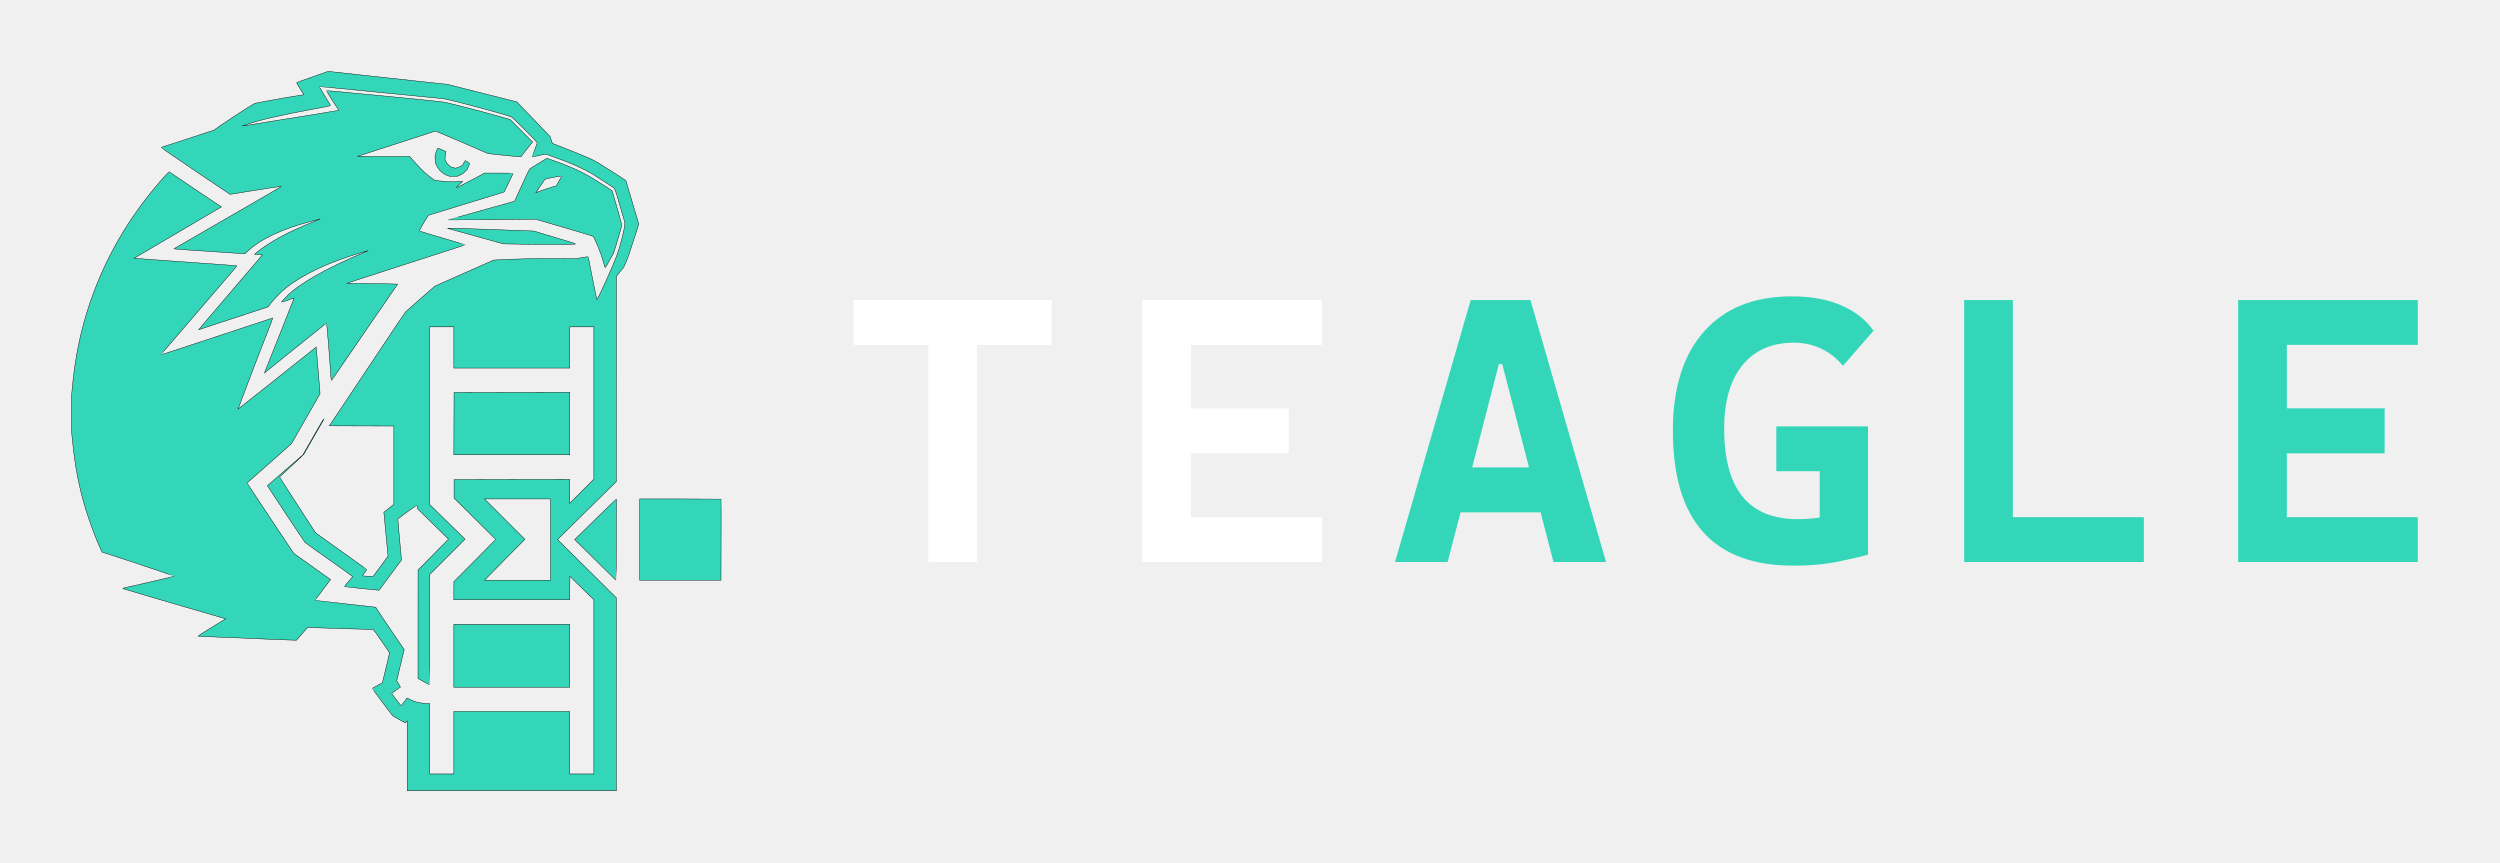
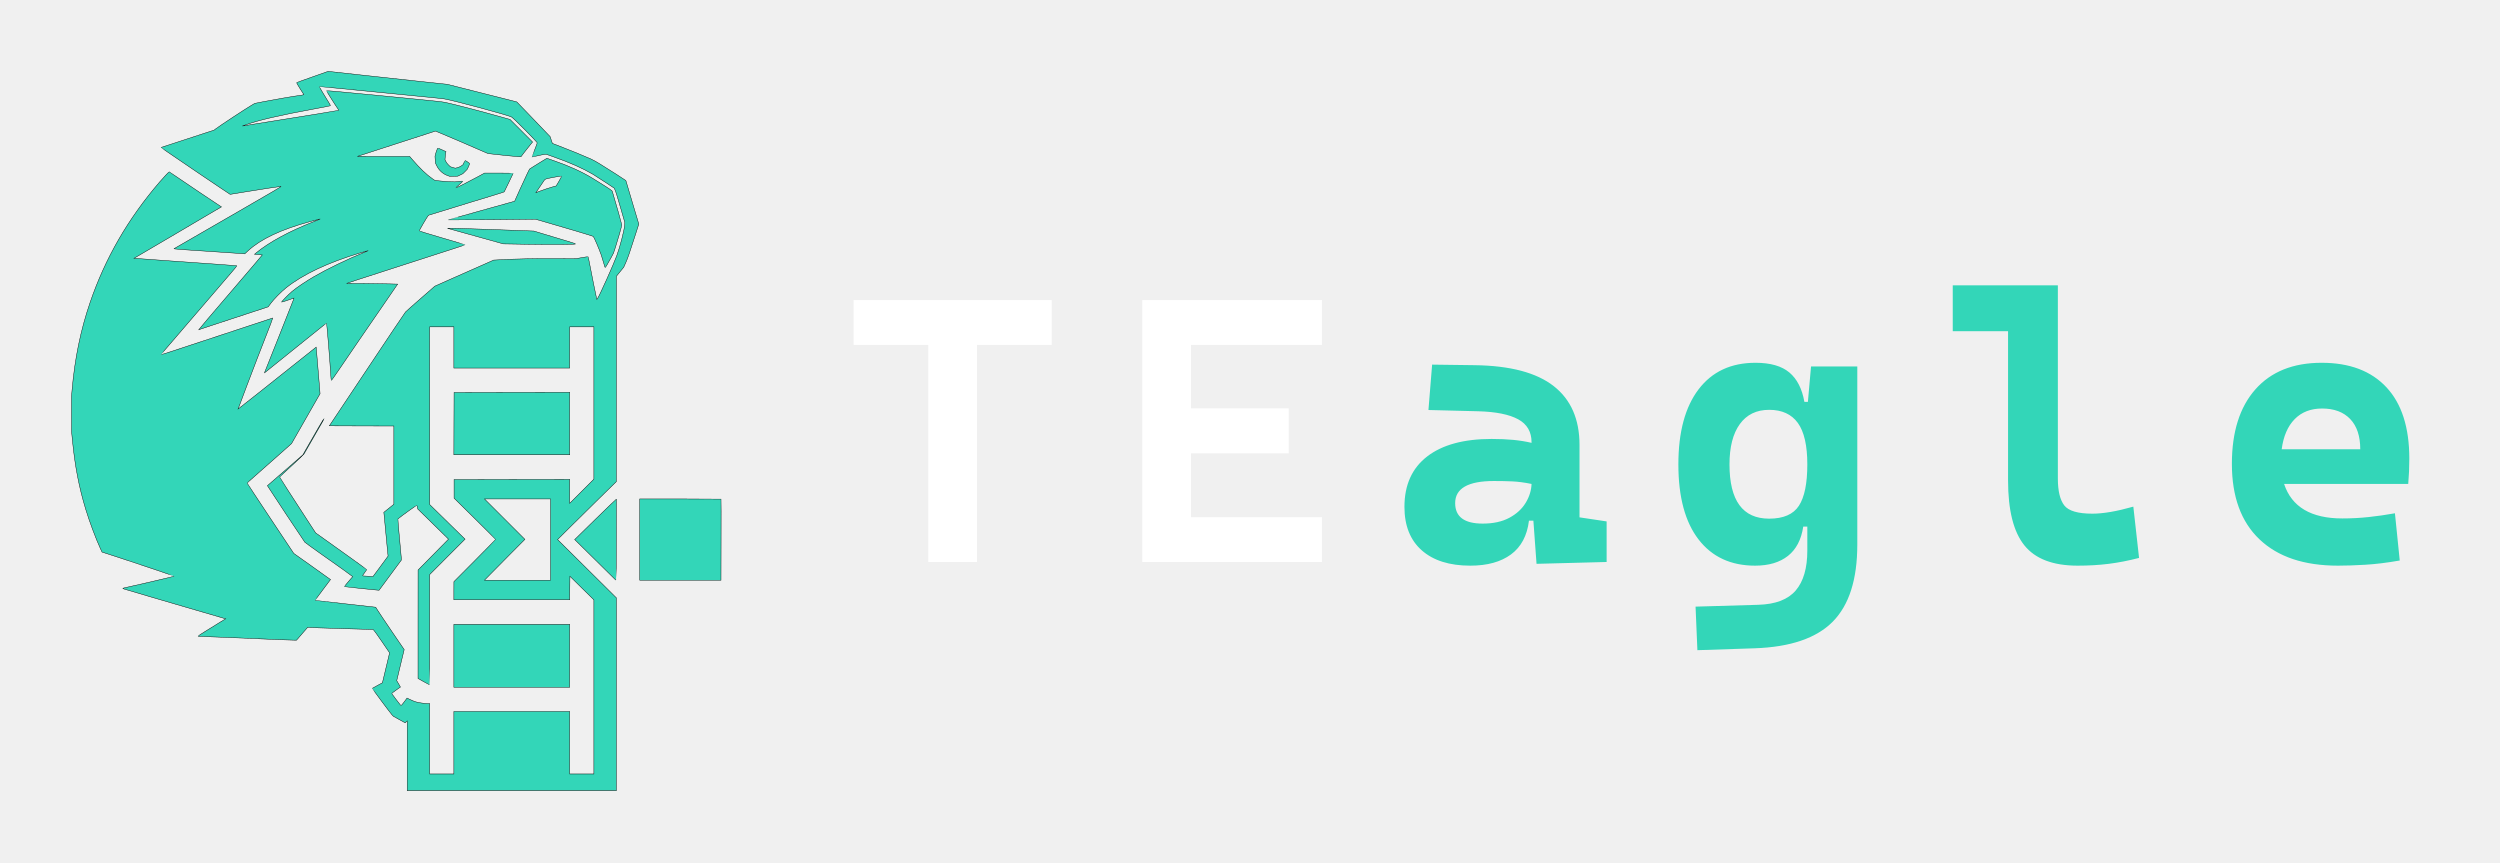
<svg xmlns="http://www.w3.org/2000/svg" width="1260.47mm" height="434.622mm" viewBox="0 0 893.381 308" version="1.2" baseProfile="tiny">
  <defs>
</defs>
  <g fill="none" stroke="black" stroke-width="1" fill-rule="evenodd" stroke-linecap="square" stroke-linejoin="bevel">
    <g fill="none" stroke="#000000" stroke-opacity="1" stroke-width="1" stroke-linecap="square" stroke-linejoin="bevel" transform="matrix(1,0,0,1,0,0)" font-family="Sans Serif" font-size="9" font-weight="400" font-style="normal">
</g>
    <g fill="#33d6b8" fill-opacity="1" stroke="#000000" stroke-opacity="1" stroke-width="1" stroke-linecap="butt" stroke-linejoin="miter" stroke-miterlimit="4" transform="matrix(0.148912,0,0,0.148912,24,24)" font-family="Sans Serif" font-size="9" font-weight="400" font-style="normal">
      <path vector-effect="none" fill-rule="evenodd" d="M816,1652.3 L816,1568.7 L813.6,1571 L811.1,1573.3 L796.9,1565.4 L782.7,1557.5 L779.4,1554 C775.6,1549.9 731.7,1490.9 732.2,1490.5 C732.4,1490.3 737.9,1487.3 744.5,1483.7 L756.5,1477.2 L761.8,1455.3 C764.7,1443.3 768.6,1427.2 770.4,1419.4 L773.7,1405.3 L755.4,1378.4 C745.3,1363.6 736.3,1351 735.3,1350.4 L733.5,1349.3 L658.5,1347.1 C617.2,1345.9 582.1,1344.7 580.4,1344.4 L577.3,1344 L563.9,1359.4 L550.5,1374.9 L544.5,1374.9 C538.6,1375 498.8,1373.4 386.5,1368.5 C355.1,1367.1 326,1366 321.8,1366 C317.5,1366 314,1365.7 314.1,1365.2 C314.1,1364.8 321.8,1359.7 331.3,1353.9 C340.8,1348.1 355.7,1338.9 364.4,1333.4 L380.4,1323.6 L376.9,1322.7 C375,1322.2 353.9,1316.1 330,1309 C306.1,1301.9 275.2,1292.9 261.5,1289 C247.8,1285.1 218.3,1276.4 196,1269.8 C173.7,1263.2 150.8,1256.4 145,1254.7 C139.2,1253.1 134.1,1251.4 133.7,1251 C133.2,1250.6 134.6,1249.9 136.7,1249.5 C145.9,1247.8 256.1,1222.2 256.8,1221.5 C257.2,1221.1 170.1,1191.6 126.1,1177.3 L83.7,1163.5 L79.5,1154.5 C69.1,1132.1 53.4,1090.1 44.6,1061.1 C28.5,1008 19,958.9 12.8,897 L10.6,874.5 L10.5,832 L10.5,789.5 L11.8,774.5 C18.2,699.5 32.3,630.9 55,564.6 C91.3,458.5 145.6,364.4 221.4,276 C231.6,264.1 244,251 245,251 C245.4,251 250.8,254.7 257.1,259.2 C263.4,263.7 291.4,282.6 319.4,301.3 L370.3,335.2 L363.9,338.9 C360.4,341 345.6,349.7 331,358.2 C316.4,366.8 284.9,385.4 261,399.5 C237.1,413.6 204.7,432.7 189,441.8 L160.5,458.5 L177.5,459.7 C186.9,460.4 216.3,462.5 243,464.5 C269.7,466.4 317.4,469.8 349,472 C380.6,474.2 406.9,476.1 407.3,476.3 C407.8,476.4 401.9,483.7 394.3,492.5 C383.3,505.1 313.9,585.9 232.8,680.5 C228.6,685.4 225.2,689.6 225.4,689.7 C225.6,689.9 236.9,686.4 250.6,681.9 C278.8,672.8 488.6,603.5 491.2,602.5 L493,601.8 L493,602.8 C493,604.1 486.8,620.6 477.7,643.5 C468.7,666 443.8,730.8 429.8,768 C424.4,782.6 417.7,800.3 415.1,807.3 L410.2,820.1 L413.9,817.3 C421.7,811.4 479.3,765.8 562.5,699.5 L597.5,671.7 L597.8,674.1 C597.9,675.4 600,700.6 602.5,730 L606.9,783.5 L584.3,823 C571.8,844.7 556.4,871.7 550.1,882.9 L538.5,903.2 L512,926.8 C478.7,956.5 465.3,968.3 446.8,984.4 C438.6,991.4 432,997.6 432,998 C432,998.5 457.2,1036.7 487.9,1082.8 L543.8,1166.7 L585.7,1196.4 C608.7,1212.7 628.5,1226.8 629.7,1227.8 L632,1229.5 L613.4,1254.3 C603.1,1267.9 594.9,1279.2 595.1,1279.4 C595.3,1279.6 627.2,1283.3 666,1287.5 C704.8,1291.7 737.4,1295.3 738.5,1295.6 L740.5,1296 L745.4,1303.7 C748,1308 763.4,1330.8 779.5,1354.5 L808.8,1397.5 L799.8,1434.8 L790.9,1472.1 L795.4,1479.7 L799.8,1487.4 L789.4,1494.8 C783.7,1498.8 779,1502.4 779,1502.8 C779,1503.8 800.4,1531.9 801.2,1532 C801.9,1532 810.9,1520.8 814,1516.1 L815.6,1513.8 L822,1517 C825.6,1518.8 831,1521.1 834,1522.2 C840.6,1524.5 856.3,1527 864.2,1527 L870,1527 L870,1611.5 L870,1696 L899,1696 L928,1696 L928,1621 L928,1546 L1067,1546 L1206,1546 L1206,1621 L1206,1696 L1235,1696 L1264,1696 L1264,1487.1 L1264,1278.2 L1235.2,1249.9 L1206.5,1221.6 L1206.2,1249.8 L1206,1278 L1067,1278 L928,1278 L928,1256.2 L928.1,1234.5 L978,1184.3 C1005.5,1156.7 1028,1133.6 1028,1133.1 C1028,1132.6 1005.6,1110.2 978.2,1083.2 L928.5,1034.2 L928.5,1011.9 L928.5,989.5 L1067.2,989.2 L1206,989 L1206,1017.7 L1206,1046.5 L1235,1017.5 L1264,988.5 L1264,805.8 L1264,623 L1235,623 L1206,623 L1206,672.5 L1206,722 L1067,722 L928,722 L928,672.5 L928,623 L899,623 L870,623 L870.1,836.2 L870.1,1049.5 L912.5,1091 L954.9,1132.5 L912.4,1175 L870,1217.5 L870,1349.8 C870,1422.5 869.7,1482 869.4,1482 C869.1,1482 862.8,1478.6 855.4,1474.4 L842,1466.9 L842,1336.7 L842.1,1206.5 L878.6,1169.5 L915.1,1132.5 L878.1,1096.2 L841.2,1060 L840.5,1056 C840.1,1053.8 839.5,1051.8 839,1051.5 C838.3,1051 801,1077.7 793.8,1083.9 C793.4,1084.3 795,1105 797.5,1130 C800,1155 802,1177.1 802,1179.1 L802,1182.8 L789.8,1199.3 C783,1208.4 771,1224.6 763.1,1235.4 L748.6,1255 L746.6,1255 C743.4,1255 665.5,1246.8 665.2,1246.5 C665,1246.3 669.4,1240.8 674.9,1234.4 L685.1,1222.6 L683.8,1221.4 C682,1219.6 650.2,1196.8 608,1167.2 C588.5,1153.4 571.5,1141.1 570.3,1139.8 C568.4,1137.7 487,1014.9 482.5,1007.3 L480.6,1004.1 L482.7,1002.3 C483.9,1001.3 503,984.7 525.2,965.4 L565.5,930.3 L579.4,905.9 C598.8,871.6 616.3,842 616.8,842.5 C617,842.7 614.6,847.5 611.4,853.2 C602.6,868.9 571,924 568.5,928 C567.3,929.9 553.6,943 538.1,957 C522.7,971 510,983 510,983.6 C510,984.5 536.6,1025.9 583.9,1098.5 L596.3,1117.5 L604.9,1123.6 C659.8,1162.5 719,1205.1 719,1205.7 C719,1205.9 716.8,1209.1 714,1212.7 C711.2,1216.3 709,1219.7 709,1220.1 C709,1220.6 710.9,1221 713.2,1221 C715.6,1221 721.2,1221.3 725.7,1221.6 L733.8,1222.3 L749.7,1200.9 C758.4,1189.1 766.6,1178.1 767.8,1176.3 L770.1,1173.1 L768.1,1153.3 C767,1142.4 764.9,1121.1 763.6,1106 C762.2,1090.9 760.8,1076.2 760.5,1073.3 L759.9,1068.2 L771.9,1058.5 L784,1048.8 L784,954.9 L784,861 L706.6,860.8 L629.2,860.5 L719.4,725.3 C768.9,650.9 810.6,588.8 812,587.3 C813.4,585.7 829.8,571.2 848.4,555 L882.2,525.5 L892.9,520.7 C898.7,518 916.3,510.2 932,503.3 C977.4,483.3 1001.7,472.6 1013,467.5 L1023.4,462.8 L1039.5,462 C1077.7,459.9 1124.9,458.9 1171,459.2 L1220.5,459.5 L1235,456.9 C1243,455.4 1249.8,454.5 1250.1,454.9 C1250.5,455.2 1252.2,463.4 1254,473 C1257.1,489.9 1269.6,551.6 1270.6,555.3 L1271.2,557.2 L1272.8,554.9 C1277.8,547.8 1310.8,474.2 1318.8,452.5 C1326.9,430.4 1336.7,392.3 1337.7,379.5 L1338.2,372.5 L1328.7,339.5 C1319.3,307.1 1316.5,298.1 1314,292.8 L1312.8,290.2 L1290.1,275.2 C1277.7,267 1264.8,258.7 1261.5,256.8 C1236.1,242 1207.1,229.2 1167,215 L1149.5,208.8 L1144.5,209.4 C1141.8,209.7 1134.1,211.3 1127.5,212.9 C1120.9,214.5 1115.4,215.7 1115.3,215.6 C1115.1,215.5 1117.9,208.1 1121.5,199.2 C1125.1,190.3 1128,182.3 1128,181.5 C1128,179.3 1071.5,122.4 1066.5,119.5 C1059.4,115.3 929.6,80.3 905.5,76.1 C902.2,75.5 878.1,73 852,70.5 C825.9,68 759.8,61.4 705.1,56 C650.4,50.5 605.4,46.2 605.2,46.5 C604.8,46.8 617,67.4 629.4,87.3 C631,89.9 632.1,92.3 631.8,92.5 C631.5,92.8 614.2,96.2 593.4,100 C511.3,115 457.5,127.5 427.5,138.5 L420.5,141 L424,140.6 C425.9,140.3 436.7,138.5 448,136.6 C459.3,134.6 487.6,130.1 511,126.5 C552,120.2 651.1,103.9 651.9,103.4 C652,103.3 651.1,101.6 649.7,99.8 C645.3,94 621.9,56.8 622.3,56.4 C622.7,55.9 669.7,60.2 739.5,67 C762,69.2 799,72.8 821.5,75 C882.6,81 900.4,82.9 907.9,84.5 C927.1,88.5 989.2,104.6 1035.7,117.7 L1062.8,125.3 L1089.9,152.4 L1116.9,179.5 L1111.9,185.5 C1109.1,188.8 1102.8,196.8 1097.9,203.2 L1088.9,215 L1086.1,215 C1082.7,215 1027.2,209.4 1017,208 L1009.5,207 L989.5,198.4 C978.5,193.6 957.6,184.6 943,178.2 C928.4,171.9 909.1,163.6 900.1,160 L883.7,153.2 L873.6,156.6 C868.1,158.4 832,170.1 793.5,182.5 C755,195 717.4,207.1 710,209.6 L696.5,213.9 L759.2,214 L821.9,214 L827.2,220.2 C846.8,243 861.6,257.2 876.7,267.7 L882,271.3 L891.2,272.6 C896.3,273.2 907.2,274.1 915.5,274.5 L930.5,275.1 L939.9,274 C945.1,273.4 949.5,273.1 949.7,273.4 C950,273.6 946.1,277.3 941.1,281.6 C936.2,285.9 932.3,289.6 932.5,289.8 C932.9,290.3 964.6,274 986.6,262.2 L1001.6,254 L1036.1,254 C1055,254 1070.4,254.3 1070.3,254.7 C1070.2,255.2 1065.4,265.3 1059.5,277.3 L1048.9,299 L1045.3,300.5 C1043.3,301.3 1033.1,304.5 1022.6,307.6 C1012.1,310.6 987.1,318.2 967,324.5 C946.9,330.7 916.3,340.2 899,345.5 L867.5,355.1 L865.4,357.6 C862.8,360.8 845,391.3 845,392.6 C845,393.2 869.7,400.8 900,409.6 C930.2,418.3 955,425.8 955,426.1 C955,426.4 943.4,430.3 929.2,434.9 C858.3,457.6 721.8,501.8 694.5,510.8 L670.5,518.8 L712,519 C734.8,519.2 762.4,519.5 773.3,519.9 L793.1,520.5 L776.3,545 C736.6,602.6 724.9,619.6 699.3,657 C684.5,678.7 663.9,708.9 653.6,724 C643.3,739.1 634.5,751.6 634.1,751.8 C633.7,751.9 633,746.3 632.6,739.3 C631.3,714.1 623.2,615 622.5,614.2 C622.3,614 613.2,621.1 602.3,630 C579.1,648.9 478.5,729.8 475.6,731.9 L473.7,733.3 L474.2,731.4 C474.5,730.4 490.1,691.1 508.9,644.3 C527.6,597.4 543.2,557.9 543.6,556.5 L544.2,554 L529.5,559.1 C521.5,561.9 514.7,564 514.5,563.8 C513.7,563 530.7,545.5 539.8,537.9 C551.2,528.4 571.4,514.8 592.5,502.4 C621.3,485.5 674.9,459.6 711,445.1 C717.9,442.3 723.1,440.1 722.6,440 C722.1,440 714.2,442.3 705,445 C626.5,468.5 565.4,497.3 525,529.7 C513.4,538.9 495.8,556.9 488.5,566.8 L482.5,575 L426,593.6 C394.9,603.8 357.4,616.1 342.7,621 L315.8,629.9 L317.2,628.2 C321.9,622.1 344.1,595.9 380.9,553 C404.3,525.8 433.5,491.6 445.9,477 L468.3,450.5 L459,449.6 L449.6,448.8 L452.5,446.3 C485,419.5 533.2,393.4 593.5,369.9 C601.8,366.7 608,364 607.4,364 C606.8,364 596.5,366.7 584.4,370 C513.6,389.2 464.5,412.3 433.8,440.8 L426.1,447.9 L422.8,447.5 C421,447.2 383.7,444.7 340,441.9 C296.3,439.1 259.6,436.5 258.6,436.1 L256.7,435.4 L263.6,431.3 C272,426.4 342.9,385.4 410,346.8 C498.8,295.6 515.1,286 513.1,286 C510.7,286 465.1,293 427.8,299.1 L391.1,305.1 L365.3,287.9 C351.1,278.4 329.6,263.9 317.5,255.7 C305.4,247.5 279.6,229.9 260.2,216.7 C240.8,203.6 225,192.6 225.2,192.5 C225.5,192.2 277.9,175.1 329,158.6 L352.5,151 L356.5,147.9 C366.3,140.4 428.5,99.5 442.8,91.1 L450.2,86.8 L471.8,82.5 C493.3,78.2 548,68.8 559.5,67.5 C562.8,67.1 566,66.5 566.7,66.1 L567.9,65.5 L558.9,51.5 C554,43.8 550.4,37.3 550.8,36.9 C551.2,36.5 568.3,30.3 588.9,23.1 L626.3,9.9 L703.4,18.4 C745.8,23.1 810.2,30.1 846.4,34 L912.3,41 L991.4,61 C1034.9,72 1072.4,81.5 1074.8,82.1 L1079.1,83.3 L1101.9,106.9 C1114.4,119.9 1132.4,138.6 1141.8,148.5 L1159,166.5 L1161.7,174.7 L1164.4,182.8 L1179.4,188.5 C1202.2,197.1 1245.2,214.7 1256.5,220 C1262,222.5 1271.5,227.7 1277.5,231.5 C1302.6,247 1337.6,269.4 1339.2,270.9 L1340.9,272.5 L1356.3,324.4 L1371.8,376.4 L1363.8,401.4 C1350.3,443.8 1345.4,458.1 1340.4,469.3 L1335.6,480 L1326.8,490.8 L1318.1,501.5 L1318,748 L1317.9,994.5 L1278.2,1033.4 C1256.4,1054.8 1224.6,1086.1 1207.7,1102.9 L1176.9,1133.5 L1247.5,1203.5 L1318.1,1273.5 L1318,1504.8 L1318,1736 L1067,1736 L816,1736 L816,1652.3 Z M928,1412.5 L928,1337 L1067,1337 L1206,1337 L1206,1412.5 L1206,1488 L1067,1488 L928,1488 L928,1412.5 Z M1160,1133.5 L1160,1036 L1080.8,1036 L1001.5,1036 L1050,1084.5 L1098.5,1133 L1061,1170.7 C1040.4,1191.5 1018.5,1213.6 1012.5,1219.8 L1001.5,1231 L1080.8,1231 L1160,1231 L1160,1133.5 Z M1315,1229.2 C1314.1,1228.2 1291.9,1206.3 1265.6,1180.5 L1217.9,1133.5 L1267,1085.5 C1294,1059.1 1316.6,1037.3 1317.1,1037.2 L1318.1,1036.8 L1317.9,1133.9 C1317.8,1187.3 1317.4,1231 1317.1,1230.9 C1316.8,1230.9 1315.8,1230.1 1315,1229.2 Z M1374,1133.5 L1374,1036 L1471.3,1036 C1524.9,1036 1568.9,1036.2 1569.1,1036.4 C1569.3,1036.6 1569.4,1080.5 1569.2,1133.9 L1569,1231 L1471.5,1231 L1374,1231 L1374,1133.5 Z M928.2,855.2 L928.5,780.5 L1067.2,780.2 L1206,780 L1206,855 L1206,930 L1067,930 L928,930 L928.2,855.2 Z M1288.1,471.8 C1286.8,466.7 1283.9,457.3 1281.8,451 C1277.1,437.3 1264.3,407.5 1262.5,406 C1261.3,405 1192.4,384.4 1142.1,370 L1123.7,364.7 L1019.1,365.8 C961.6,366.4 914.4,366.8 914.3,366.6 C914,366.3 943.9,357.8 1017.1,337.4 L1073.8,321.6 L1085.9,294.6 C1092.6,279.7 1100.7,262.3 1103.8,256 L1109.5,244.5 L1116,240.2 C1119.6,237.9 1129,232 1136.9,227.2 L1151.3,218.5 L1166.9,223.9 C1203.8,236.5 1235.4,250.9 1262,267.2 C1286.5,282.2 1303.3,293 1305.7,295.3 L1308,297.3 L1310.4,305.4 C1316.8,326.4 1331,376.8 1331,378.5 C1331,381 1321,416.1 1315.5,432.8 L1311,446.3 L1305.9,455.9 C1299.6,467.7 1291.7,481 1291,481 C1290.7,481 1289.4,476.8 1288.1,471.8 Z M1104.5,424.9 L1046.5,423.9 L1007.5,413 C986,407 956.1,398.7 941,394.5 C925.9,390.3 913,386.7 912.5,386.5 C910.9,385.7 948.9,386.8 1037.7,390.1 L1119.9,393.1 L1145.7,400.9 C1159.9,405.2 1182.6,412 1196.3,416.1 C1209.9,420.1 1220.7,423.7 1220.3,424.1 C1218.9,425.5 1163.9,425.8 1104.5,424.9 Z M1149.5,292 C1157.2,289.4 1165.8,286.8 1168.5,286.1 L1173.5,284.9 L1180.3,273.4 C1184.1,267 1186.9,261.5 1186.5,261.2 C1185.9,260.6 1153.3,266.6 1149.1,268.2 C1147.8,268.7 1146.1,269.8 1145.3,270.8 C1143.8,272.7 1126.8,297.8 1125.6,299.8 L1124.9,301 L1130.2,298.9 C1133.1,297.7 1141.8,294.6 1149.5,292 Z M913.4,260.2 C901.6,256 892,247.3 886.7,236.1 L883.6,229.7 L883.2,221.7 L882.7,213.8 L884,208.1 C885,203.5 888.1,195.8 889.6,194.1 C889.8,193.9 894.3,195.7 899.5,198.1 L909.1,202.5 L908.5,205 C908.2,206.4 907.7,210.7 907.3,214.7 L906.7,221.8 L908.9,226.3 C910.1,228.8 913.1,232.7 915.5,234.9 L919.8,238.9 L925.6,240.6 L931.4,242.3 L936.3,241.1 C938.9,240.5 943.1,238.7 945.5,237 L949.8,234 L952.2,229 C953.5,226.3 954.8,224.1 955.1,224 C956.4,224 966,230.5 966,231.5 C966,232.1 964.7,235.3 963,238.8 L960,245.1 L954.8,250.4 L949.5,255.6 L943.5,258.5 L937.5,261.4 L928,261.7 L918.5,262 L913.4,260.2 Z " />
    </g>
    <g fill="none" stroke="#000000" stroke-opacity="1" stroke-width="1" stroke-linecap="square" stroke-linejoin="bevel" transform="matrix(1,0,0,1,0,0)" font-family="Sans Serif" font-size="9" font-weight="400" font-style="normal">
</g>
    <g fill="#ffffff" fill-opacity="1" stroke="none" transform="matrix(1,0,0,1,300.881,200.805)" font-family="Sans Serif" font-size="9" font-weight="400" font-style="normal">
      <path vector-effect="none" fill-rule="evenodd" d="M30.844,0 L30.844,-77.578 L4.156,-77.578 L4.156,-93.609 L74.953,-93.609 L74.953,-77.578 L48.25,-77.578 L48.25,0 L30.844,0 Z M107.313,0 L107.313,-93.609 L171.516,-93.609 L171.516,-77.578 L124.719,-77.578 L124.719,-54.906 L159.656,-54.906 L159.656,-38.828 L124.719,-38.828 L124.719,-16.016 L171.516,-16.016 L171.516,0 L107.313,0 Z " />
    </g>
    <g fill="#33d6b8" fill-opacity="1" stroke="none" transform="matrix(1,0,0,1,300.881,200.805)" font-family="Sans Serif" font-size="9" font-weight="400" font-style="normal">
-       <path vector-effect="none" fill-rule="evenodd" d="M197.641,0 L224.672,-93.609 L246.031,-93.609 L273.047,0 L254.266,0 L249.656,-17.734 L221.047,-17.734 L216.422,0 L197.641,0 Z M225.203,-33.812 L245.5,-33.812 L235.938,-70.734 L234.75,-70.734 L225.203,-33.812 Z M339.969,1.312 C311.271,1.312 296.922,-14.771 296.922,-46.938 C296.922,-62.188 300.635,-73.997 308.063,-82.367 C315.49,-90.737 325.948,-94.922 339.438,-94.922 C346.25,-94.922 352.128,-93.857 357.07,-91.727 C362.013,-89.596 365.87,-86.573 368.641,-82.656 L357.688,-70.078 C355.667,-72.662 353.13,-74.69 350.078,-76.164 C347.026,-77.638 343.74,-78.375 340.219,-78.375 C332.313,-78.375 326.174,-75.695 321.805,-70.336 C317.435,-64.977 315.25,-57.396 315.25,-47.594 C315.25,-26.062 324.016,-15.297 341.547,-15.297 C342.953,-15.297 344.315,-15.352 345.633,-15.461 C346.951,-15.57 348.203,-15.713 349.391,-15.891 L349.391,-32.438 L333.891,-32.438 L333.891,-48.453 L366.656,-48.453 L366.656,-2.641 C364.729,-2.068 361.346,-1.266 356.508,-0.234 C351.669,0.797 346.156,1.312 339.969,1.312 Z M401.016,0 L401.016,-93.609 L418.422,-93.609 L418.422,-16.016 L465.219,-16.016 L465.219,0 L401.016,0 Z M498.922,0 L498.922,-93.609 L563.125,-93.609 L563.125,-77.578 L516.328,-77.578 L516.328,-54.906 L551.266,-54.906 L551.266,-38.828 L516.328,-38.828 L516.328,-16.016 L563.125,-16.016 L563.125,0 L498.922,0 Z " />
+       <path vector-effect="none" fill-rule="evenodd" d="M248.203,0.656 L247.078,-14.766 L245.5,-14.766 C244.844,-9.401 242.703,-5.38 239.078,-2.703 C235.453,-0.026 230.604,1.312 224.531,1.312 C217.104,1.312 211.326,-0.51 207.195,-4.156 C203.065,-7.802 201,-12.984 201,-19.703 C201,-27.526 203.703,-33.526 209.109,-37.703 C214.516,-41.88 222.188,-43.969 232.125,-43.969 C235.021,-43.969 237.602,-43.859 239.867,-43.641 C242.133,-43.422 244.318,-43.068 246.422,-42.578 L246.422,-42.781 C246.422,-46.521 244.828,-49.258 241.641,-50.992 C238.453,-52.727 233.719,-53.682 227.438,-53.859 L209.578,-54.312 L210.891,-70.531 L226.125,-70.328 C238.781,-70.162 248.185,-67.672 254.336,-62.859 C260.487,-58.047 263.563,-51.026 263.563,-41.797 L263.563,-15.953 L273.25,-14.5 L273.25,0 L248.203,0.656 Z M246.422,-27.891 C243.87,-28.412 241.563,-28.716 239.5,-28.805 C237.438,-28.893 235.26,-28.938 232.969,-28.938 C223.74,-28.938 219.125,-26.302 219.125,-21.031 C219.125,-16.156 222.401,-13.719 228.953,-13.719 C232.734,-13.719 235.909,-14.409 238.477,-15.789 C241.044,-17.169 242.99,-18.948 244.313,-21.125 C245.635,-23.302 246.339,-25.557 246.422,-27.891 Z M305.688,31.516 L305.031,15.953 L327.438,15.297 C333.594,15.12 338.055,13.417 340.82,10.188 C343.586,6.958 344.969,2.198 344.969,-4.094 L344.969,-12.656 L343.516,-12.656 C342.818,-8 340.997,-4.508 338.055,-2.18 C335.112,0.148 331.198,1.312 326.313,1.312 C317.656,1.312 310.922,-1.807 306.109,-8.047 C301.297,-14.287 298.891,-23.229 298.891,-34.875 C298.891,-46.427 301.297,-55.367 306.109,-61.695 C310.922,-68.023 317.703,-71.188 326.453,-71.188 C331.766,-71.188 335.797,-70.034 338.547,-67.727 C341.297,-65.419 343.089,-61.917 343.922,-57.219 L345.172,-57.219 L346.297,-69.875 L362.828,-69.875 L362.828,-6.203 C362.828,6.234 359.906,15.409 354.063,21.32 C348.219,27.232 338.906,30.406 326.125,30.844 L305.688,31.516 Z M344.969,-34.875 C344.969,-41.635 343.839,-46.575 341.578,-49.695 C339.318,-52.815 335.901,-54.375 331.328,-54.375 C326.797,-54.375 323.302,-52.675 320.844,-49.273 C318.385,-45.872 317.156,-41.073 317.156,-34.875 C317.156,-21.948 321.88,-15.484 331.328,-15.484 C336.422,-15.484 339.969,-17.023 341.969,-20.102 C343.969,-23.18 344.969,-28.104 344.969,-34.875 Z M441.563,1.312 C432.771,1.312 426.43,-1.104 422.539,-5.938 C418.648,-10.771 416.703,-18.505 416.703,-29.141 L416.703,-82.469 L396.938,-82.469 L396.938,-98.875 L434.5,-98.875 L434.5,-29.797 C434.5,-25.401 435.26,-22.213 436.781,-20.234 C438.302,-18.255 441.651,-17.266 446.828,-17.266 C450.703,-17.266 455.583,-18.104 461.469,-19.781 L463.516,-1.453 C459.776,-0.484 456.172,0.219 452.703,0.656 C449.234,1.094 445.521,1.312 441.563,1.312 Z M534.594,1.312 C522.5,1.312 513.159,-1.818 506.57,-8.078 C499.982,-14.338 496.688,-23.333 496.688,-35.062 C496.688,-46.49 499.49,-55.367 505.094,-61.695 C510.698,-68.023 518.594,-71.188 528.781,-71.188 C538.76,-71.188 546.474,-68.266 551.922,-62.422 C557.37,-56.578 560.094,-48.078 560.094,-36.922 C560.094,-33.755 559.964,-30.745 559.703,-27.891 L515.344,-27.891 C518.063,-19.672 525.005,-15.562 536.172,-15.562 C539.339,-15.562 542.458,-15.727 545.531,-16.055 C548.604,-16.383 551.745,-16.833 554.953,-17.406 L556.672,-0.531 C552.193,0.26 548.107,0.766 544.414,0.984 C540.721,1.203 537.448,1.312 534.594,1.312 Z M514.484,-40.281 L542.563,-40.281 C542.563,-44.979 541.365,-48.581 538.969,-51.086 C536.573,-53.591 533.224,-54.844 528.922,-54.844 C524.88,-54.844 521.617,-53.581 519.133,-51.055 C516.648,-48.529 515.099,-44.938 514.484,-40.281 Z " />
    </g>
  </g>
</svg>
